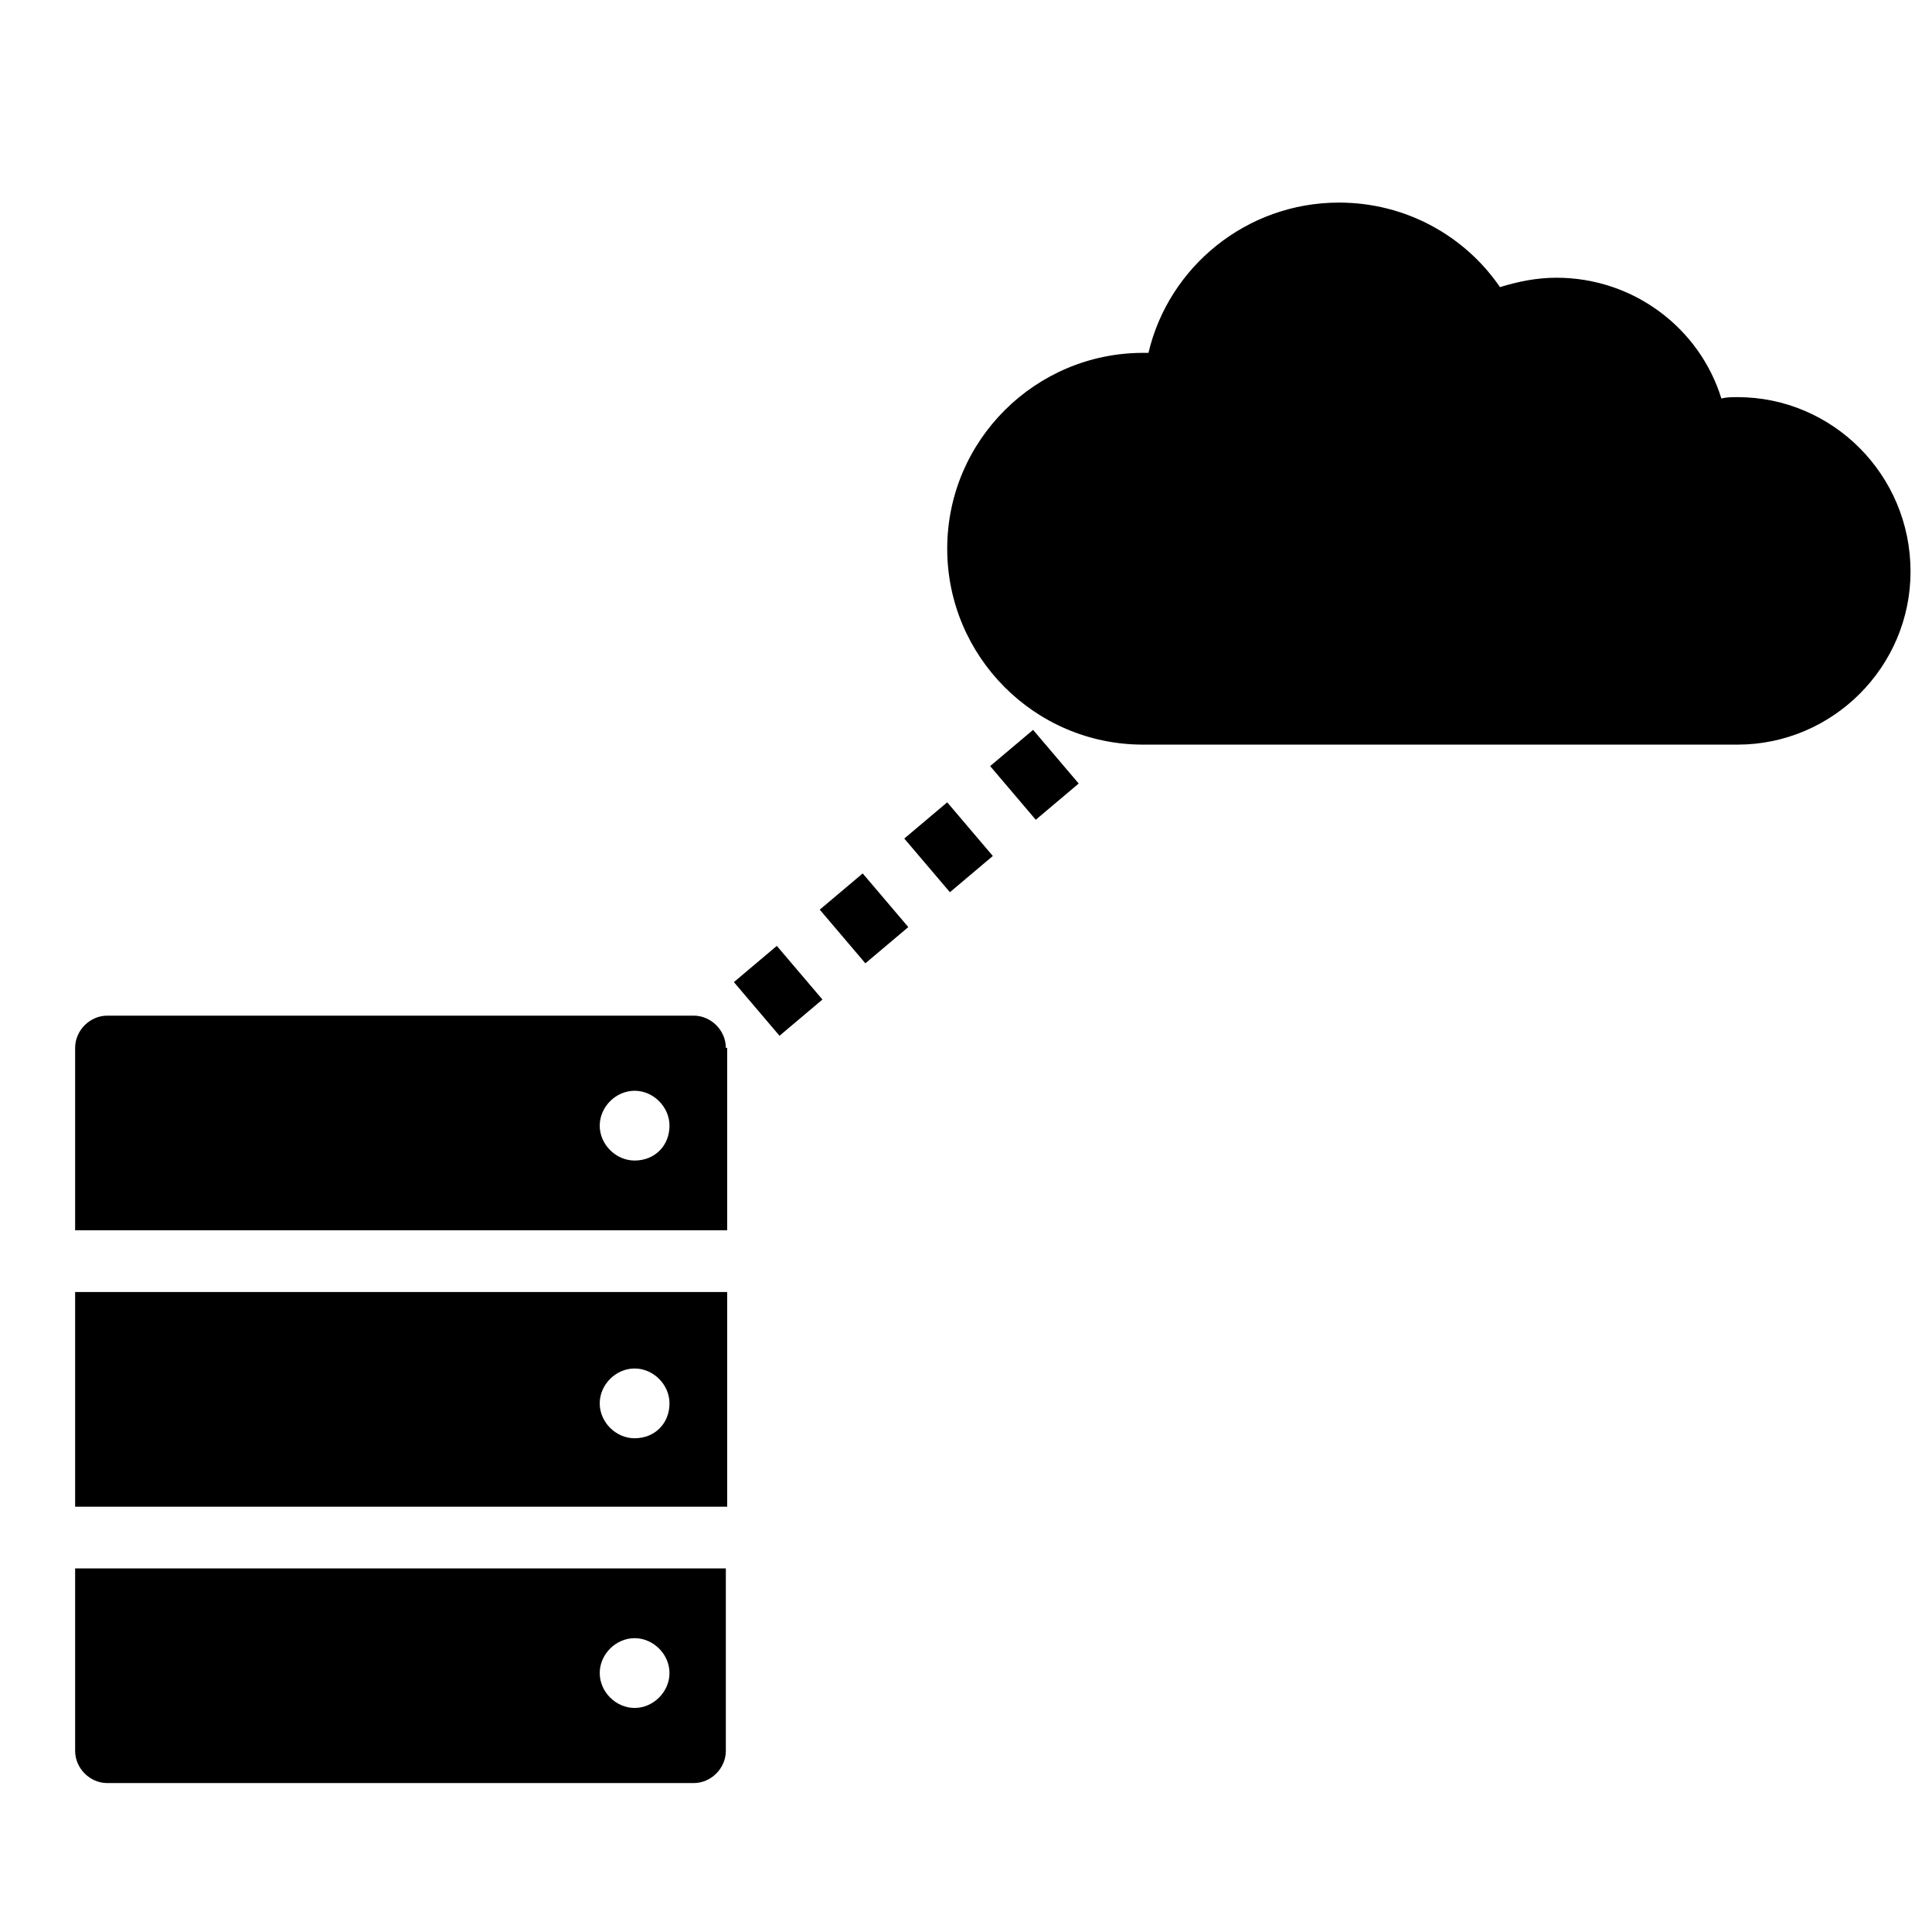
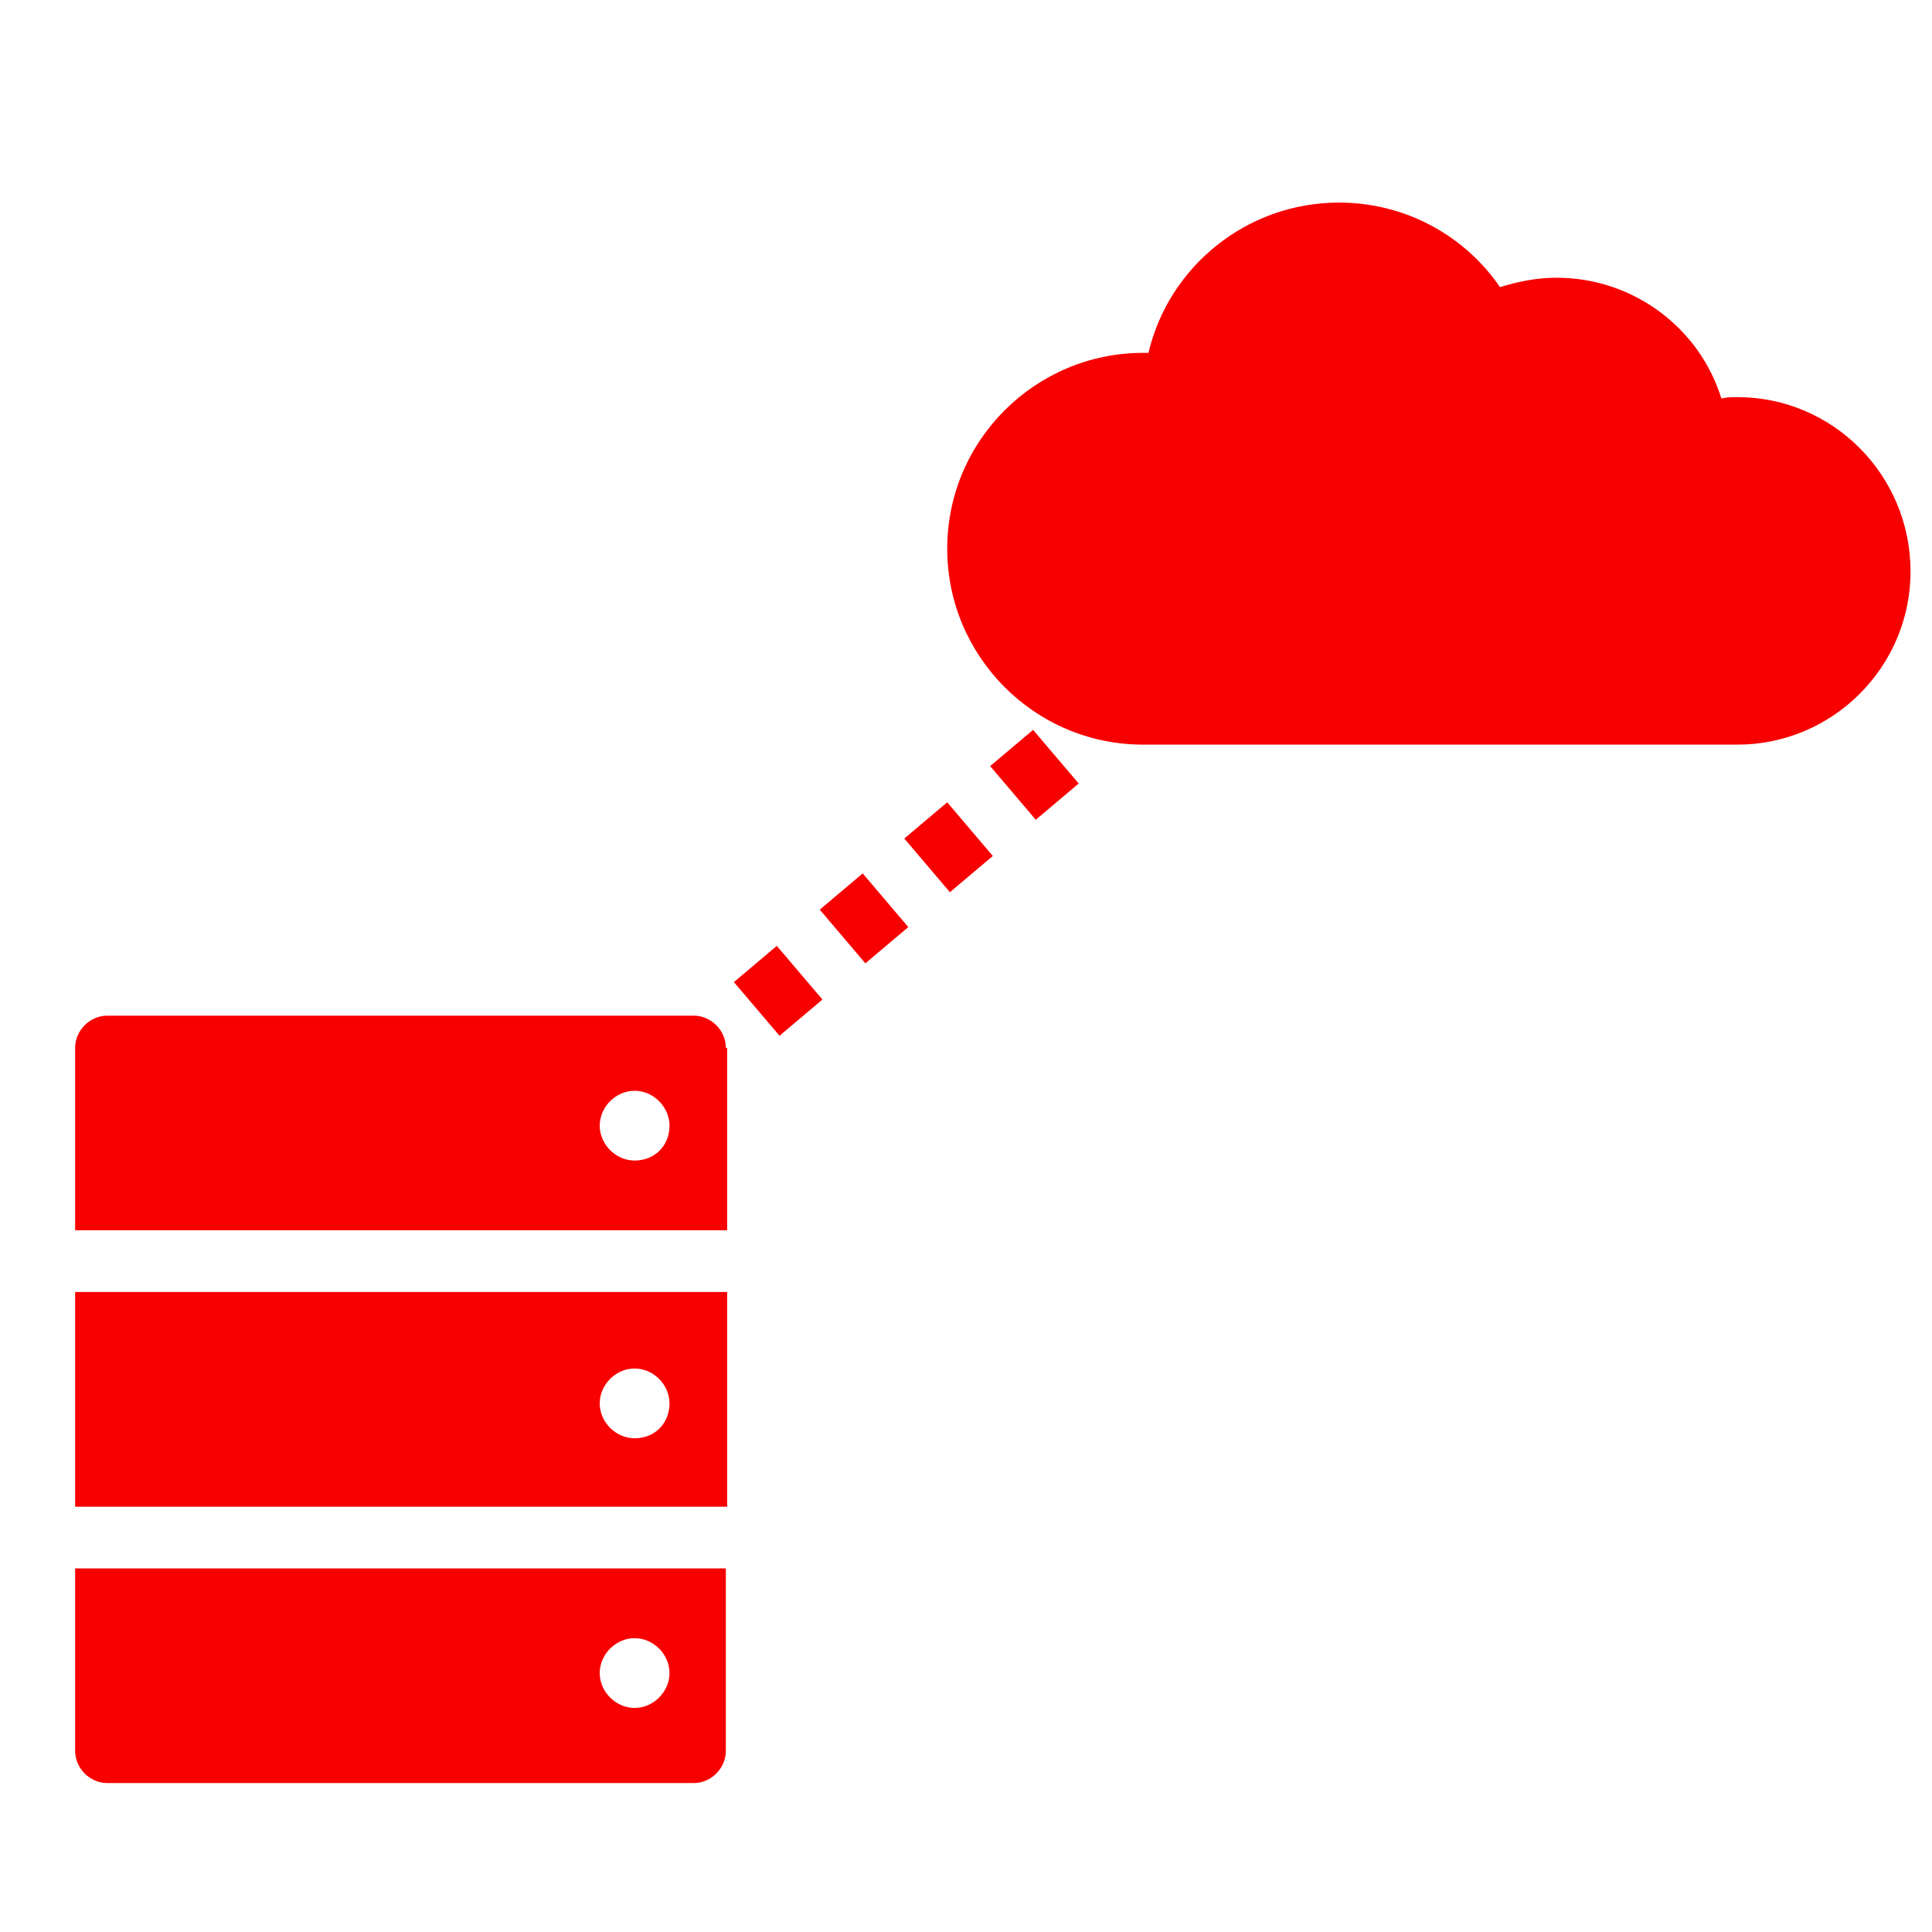
<svg xmlns="http://www.w3.org/2000/svg" version="1.1" id="Icons" x="0px" y="0px" viewBox="0 0 288 288">
  <style type="text/css">
- 		.svg-red - {fill:#F80000;}
+ 		.svg-red{fill:#F80000;}
	</style>
  <g transform="translate(-140, -140) scale(2, 2)">
-     <path class="svg-red - " d="M124.1,148.1 c0.0,-1.3,-1.1,-2.4,-2.4,-2.4 H78.0 c-1.3,0.0,-2.4,1.1,-2.4,2.4 v13.6 h48.6 V148.1 z M117.3,156.5 c-1.4,0.0,-2.6,-1.2,-2.6,-2.6 c0.0,-1.4,1.2,-2.6,2.6,-2.6 c1.4,0.0,2.6,1.2,2.6,2.6 C119.9,155.4,118.8,156.5,117.3,156.5 z" />
-     <path class="svg-red - " d="M75.6,166.3 v16.0 h48.6 v-16.0 H75.6 z M117.3,177.2 c-1.4,0.0,-2.6,-1.2,-2.6,-2.6 c0.0,-1.4,1.2,-2.6,2.6,-2.6 c1.4,0.0,2.6,1.2,2.6,2.6 C119.9,176.1,118.8,177.2,117.3,177.2 z" />
-     <path class="svg-red - " d="M75.6,200.5 c0.0,1.3,1.1,2.4,2.4,2.4 h43.7 c1.3,0.0,2.4,-1.1,2.4,-2.4 v-13.6 H75.6 V200.5 z M117.3,192.1 c1.4,0.0,2.6,1.2,2.6,2.6 c0.0,1.4,-1.2,2.6,-2.6,2.6 c-1.4,0.0,-2.6,-1.2,-2.6,-2.6 C114.7,193.3,115.9,192.1,117.3,192.1 z" />
-     <path class="svg-red - " d="M199.5,99.6 c-0.4,0.0,-0.8,0.0,-1.2,0.1 c-1.6,-5.2,-6.5,-9.0,-12.3,-9.0 c-1.5,0.0,-2.9,0.3,-4.2,0.7 c-2.6,-3.8,-7.0,-6.3,-12.0,-6.3 c-6.9,0.0,-12.7,4.8,-14.2,11.2 c-0.1,0.0,-0.3,0.0,-0.4,0.0 c-8.0,0.0,-14.6,6.5,-14.6,14.6 c0.0,8.0,6.5,14.6,14.6,14.6 h44.3 c7.1,0.0,12.9,-5.8,12.9,-12.9 C212.4,105.4,206.6,99.6,199.5,99.6 z" />
-     <path class="svg-red - " d="M128.1,147.2 l-3.4,-4.0 l3.2,-2.7 l3.4,4.0 L128.1,147.2 z M134.5,141.8 l-3.4,-4.0 l3.2,-2.7 l3.4,4.0 L134.5,141.8 z M140.8,136.5 l-3.4,-4.0 l3.2,-2.7 l3.4,4.0 L140.8,136.5 z M147.2,131.1 l-3.4,-4.0 l3.2,-2.7 l3.4,4.0 L147.2,131.1 z" />
+     <path class="svg-red" d="M124.1,148.1 c0.0,-1.3,-1.1,-2.4,-2.4,-2.4 H78.0 c-1.3,0.0,-2.4,1.1,-2.4,2.4 v13.6 h48.6 V148.1 z M117.3,156.5 c-1.4,0.0,-2.6,-1.2,-2.6,-2.6 c0.0,-1.4,1.2,-2.6,2.6,-2.6 c1.4,0.0,2.6,1.2,2.6,2.6 C119.9,155.4,118.8,156.5,117.3,156.5 z" />
+     <path class="svg-red" d="M75.6,166.3 v16.0 h48.6 v-16.0 H75.6 z M117.3,177.2 c-1.4,0.0,-2.6,-1.2,-2.6,-2.6 c0.0,-1.4,1.2,-2.6,2.6,-2.6 c1.4,0.0,2.6,1.2,2.6,2.6 C119.9,176.1,118.8,177.2,117.3,177.2 z" />
+     <path class="svg-red" d="M75.6,200.5 c0.0,1.3,1.1,2.4,2.4,2.4 h43.7 c1.3,0.0,2.4,-1.1,2.4,-2.4 v-13.6 H75.6 V200.5 z M117.3,192.1 c1.4,0.0,2.6,1.2,2.6,2.6 c0.0,1.4,-1.2,2.6,-2.6,2.6 c-1.4,0.0,-2.6,-1.2,-2.6,-2.6 C114.7,193.3,115.9,192.1,117.3,192.1 z" />
+     <path class="svg-red" d="M199.5,99.6 c-0.4,0.0,-0.8,0.0,-1.2,0.1 c-1.6,-5.2,-6.5,-9.0,-12.3,-9.0 c-1.5,0.0,-2.9,0.3,-4.2,0.7 c-2.6,-3.8,-7.0,-6.3,-12.0,-6.3 c-6.9,0.0,-12.7,4.8,-14.2,11.2 c-0.1,0.0,-0.3,0.0,-0.4,0.0 c-8.0,0.0,-14.6,6.5,-14.6,14.6 c0.0,8.0,6.5,14.6,14.6,14.6 h44.3 c7.1,0.0,12.9,-5.8,12.9,-12.9 C212.4,105.4,206.6,99.6,199.5,99.6 z" />
+     <path class="svg-red" d="M128.1,147.2 l-3.4,-4.0 l3.2,-2.7 l3.4,4.0 L128.1,147.2 z M134.5,141.8 l-3.4,-4.0 l3.2,-2.7 l3.4,4.0 L134.5,141.8 z M140.8,136.5 l-3.4,-4.0 l3.2,-2.7 l3.4,4.0 L140.8,136.5 z M147.2,131.1 l-3.4,-4.0 l3.2,-2.7 l3.4,4.0 L147.2,131.1 z" />
  </g>
</svg>
